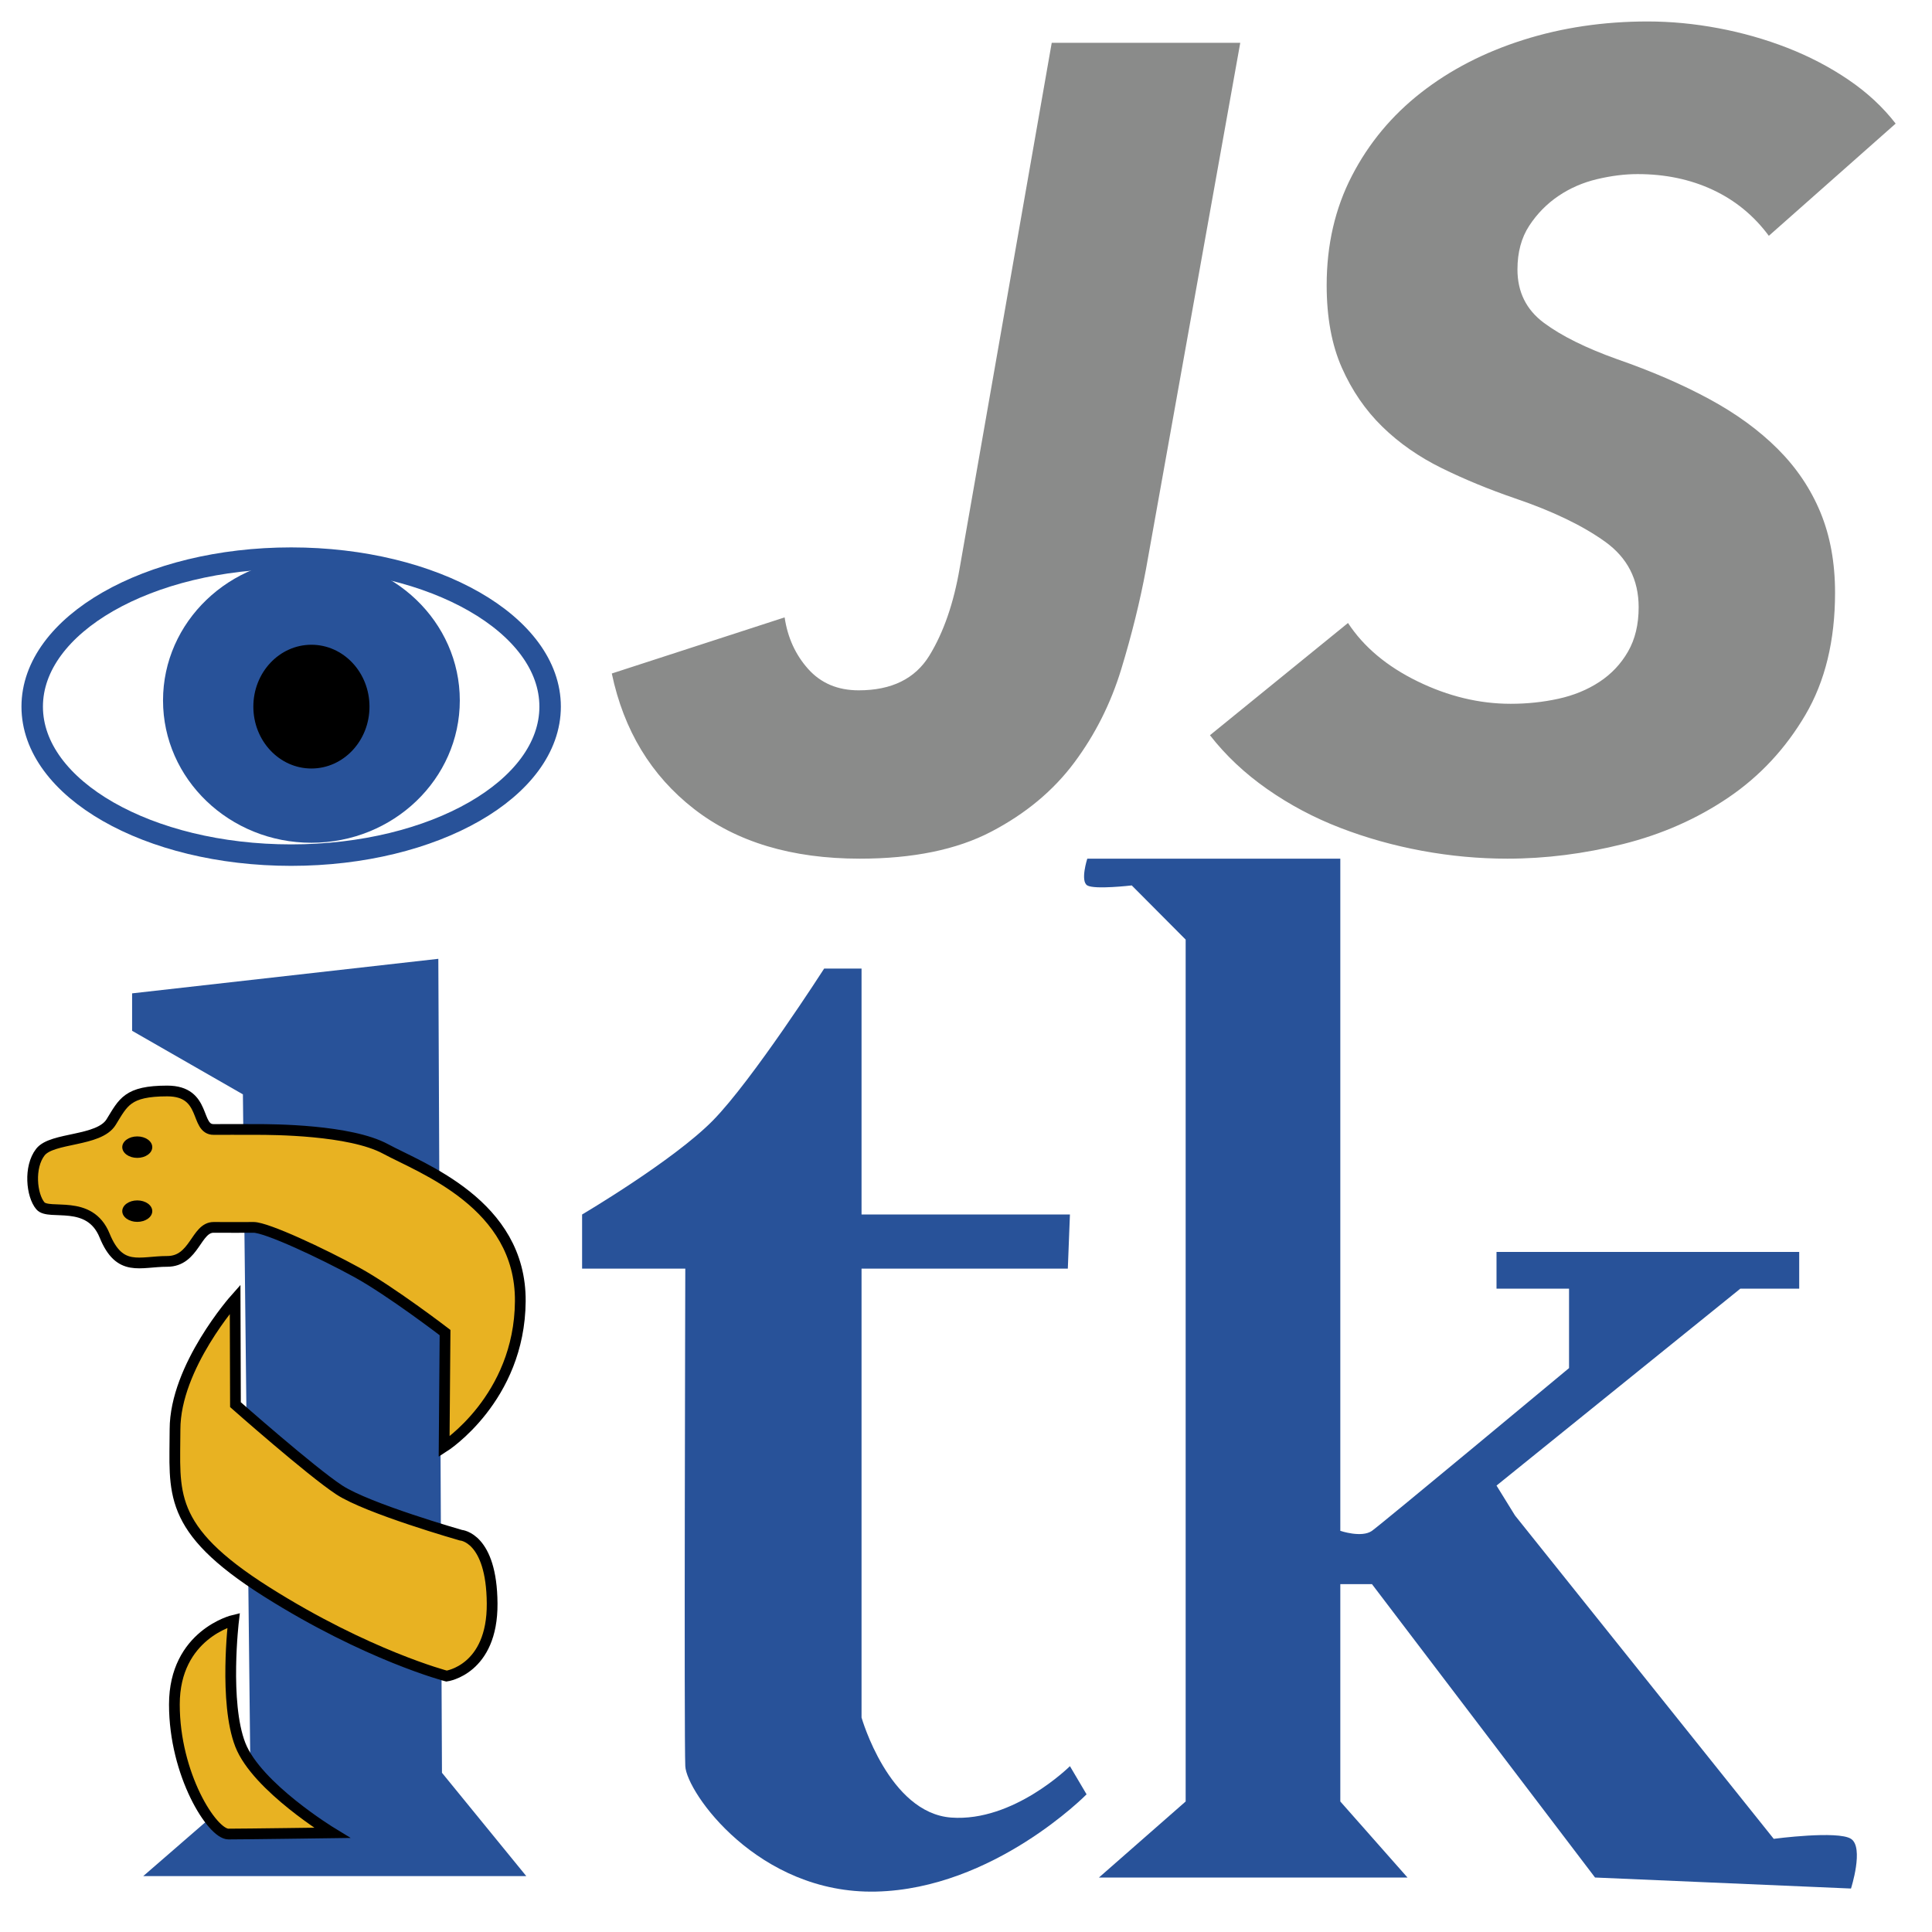
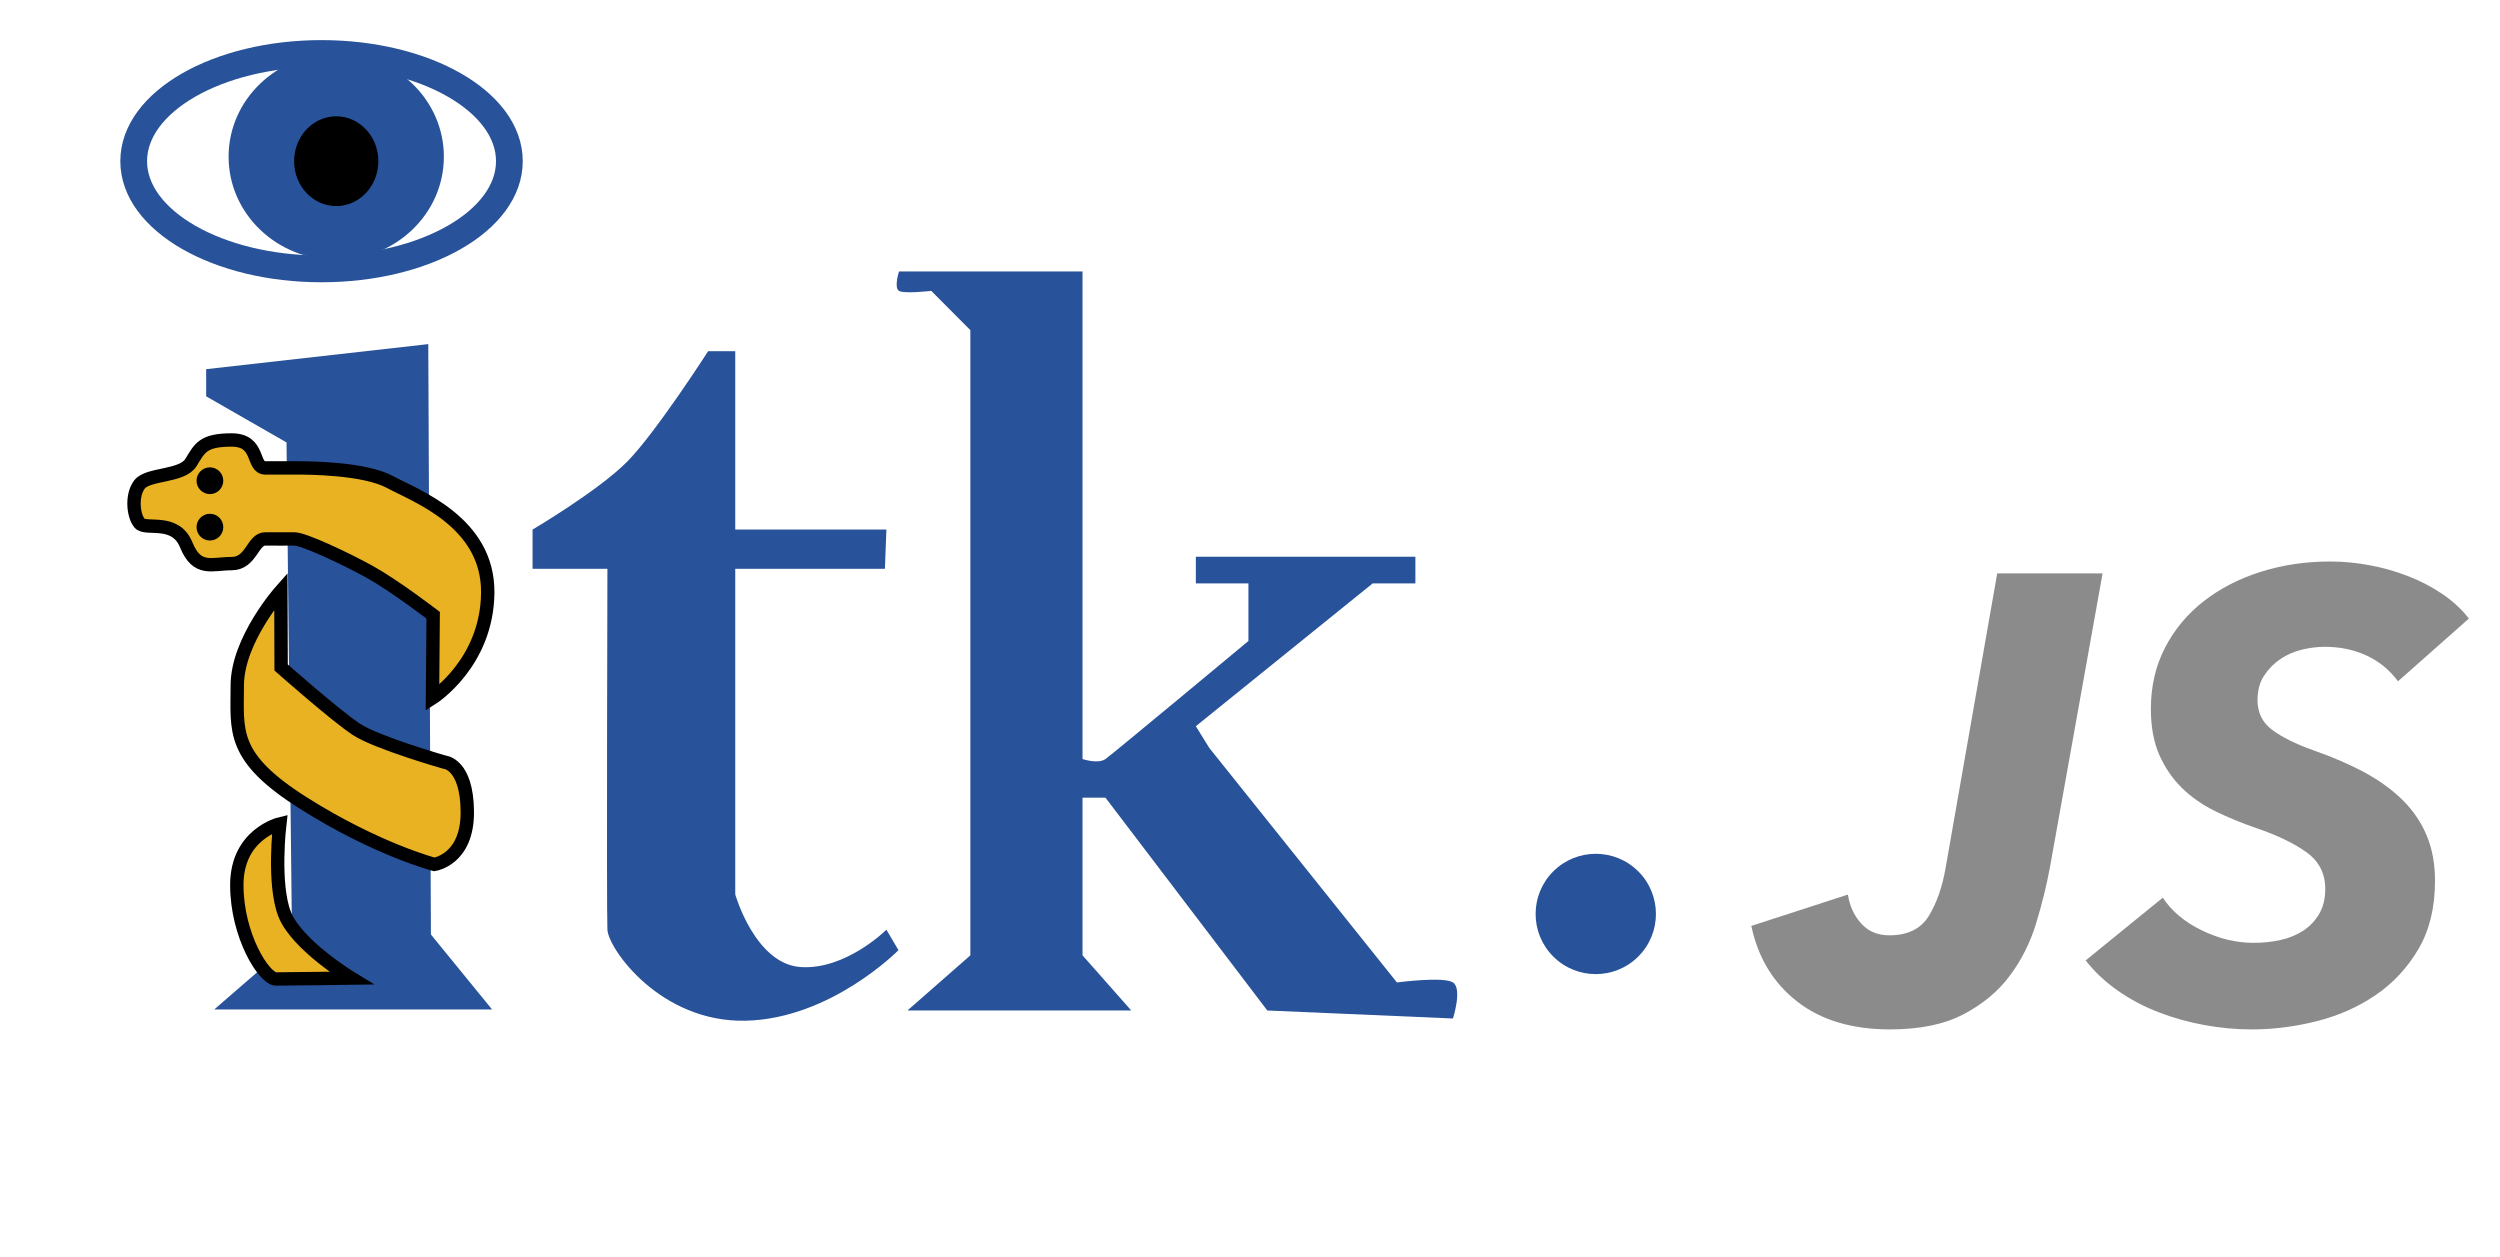
- <svg xmlns="http://www.w3.org/2000/svg" width="180px" height="180px" viewBox="0 0 180 180" version="1.1">
+ <svg xmlns="http://www.w3.org/2000/svg" width="187px" height="94px" viewBox="0 0 187 94" version="1.1">
  <defs />
  <g id="Page-1" stroke="none" stroke-width="1" fill="none" fill-rule="evenodd">
-     <g id="itk-js">
-       <path d="M106.769,53.024 C106.212,56.021 105.445,59.123 104.469,62.33 C103.493,65.536 102.029,68.446 100.078,71.06 C98.126,73.674 95.547,75.818 92.34,77.491 C89.134,79.164 85.056,80 80.107,80 C73.764,80 68.606,78.449 64.633,75.347 C60.659,72.245 58.115,68.046 57,62.748 L73.102,57.52 C73.381,59.402 74.113,61.005 75.298,62.33 C76.483,63.654 78.051,64.316 80.003,64.316 C83.07,64.316 85.265,63.236 86.59,61.075 C87.914,58.914 88.855,56.196 89.413,52.92 L97.987,3.987 L115.552,3.987 L106.769,53.024 Z M164.799,21.971 C163.405,20.088 161.662,18.66 159.571,17.684 C157.48,16.708 155.145,16.22 152.566,16.22 C151.381,16.22 150.126,16.377 148.802,16.69 C147.477,17.004 146.275,17.527 145.194,18.259 C144.114,18.991 143.208,19.914 142.476,21.029 C141.744,22.145 141.378,23.504 141.378,25.107 C141.378,27.198 142.197,28.854 143.835,30.074 C145.473,31.294 147.756,32.426 150.684,33.472 C153.89,34.587 156.748,35.824 159.257,37.184 C161.767,38.543 163.893,40.094 165.635,41.836 C167.378,43.579 168.702,45.548 169.609,47.744 C170.515,49.94 170.968,52.432 170.968,55.22 C170.968,59.681 170.044,63.48 168.197,66.617 C166.35,69.753 163.962,72.315 161.035,74.302 C158.107,76.288 154.831,77.735 151.206,78.641 C147.582,79.547 143.992,80 140.437,80 C137.788,80 135.139,79.756 132.491,79.268 C129.842,78.78 127.298,78.066 124.858,77.125 C122.418,76.184 120.153,74.981 118.062,73.517 C115.97,72.054 114.193,70.381 112.729,68.499 L125.59,58.043 C127.054,60.273 129.214,62.086 132.072,63.48 C134.93,64.874 137.823,65.571 140.751,65.571 C142.284,65.571 143.765,65.414 145.194,65.101 C146.623,64.787 147.895,64.264 149.011,63.532 C150.126,62.8 151.015,61.859 151.677,60.709 C152.339,59.559 152.67,58.182 152.67,56.579 C152.67,54 151.625,51.961 149.534,50.462 C147.442,48.964 144.654,47.622 141.169,46.437 C138.729,45.601 136.446,44.66 134.32,43.614 C132.194,42.568 130.347,41.279 128.779,39.745 C127.21,38.212 125.956,36.382 125.015,34.256 C124.074,32.13 123.603,29.568 123.603,26.571 C123.603,22.807 124.387,19.409 125.956,16.377 C127.524,13.344 129.668,10.765 132.386,8.639 C135.105,6.513 138.276,4.875 141.901,3.725 C145.525,2.575 149.394,2 153.507,2 C155.668,2 157.863,2.209 160.094,2.627 C162.324,3.046 164.468,3.655 166.524,4.457 C168.58,5.259 170.48,6.252 172.223,7.437 C173.965,8.622 175.429,9.981 176.614,11.515 L164.799,21.971 Z" id="JS" fill="#8A8B8A" />
-       <g id="itk" transform="translate(3, 52)">
-         <path d="M51.233,61.151 C51.233,61.151 59.728,56.143 63.413,52.399 C67.099,48.655 73.785,38.24 73.785,38.24 L77.268,38.24 L77.268,61.151 L96.683,61.151 L96.487,66.193 L77.268,66.193 L77.268,108.018 C77.268,108.018 79.804,116.911 85.624,117.339 C91.444,117.767 96.683,112.549 96.683,112.549 L98.233,115.174 C98.233,115.174 89.578,123.987 78.609,124.235 C67.641,124.483 60.969,114.993 60.847,112.549 C60.726,110.105 60.847,66.193 60.847,66.193 L51.233,66.193 L51.233,61.151 Z" id="Path-2" fill="#285299" />
-         <path d="M98.3,28 L121.874,28 L121.874,90.625 C121.874,90.625 123.87,91.302 124.822,90.625 C125.773,89.948 143.184,75.462 143.184,75.462 L143.184,68.064 L136.427,68.064 L136.427,64.638 L164.628,64.638 L164.628,68.064 L159.14,68.064 L136.427,86.408 L138.151,89.197 L162.255,119.32 C162.255,119.32 168.219,118.527 169.452,119.32 C170.685,120.114 169.452,123.95 169.452,123.95 L145.607,122.924 L124.822,95.589 L121.874,95.589 L121.874,115.84 L128.132,122.924 L99.387,122.924 L107.465,115.84 L107.465,35.539 L102.443,30.493 C102.443,30.493 98.973,30.899 98.3,30.493 C97.626,30.088 98.3,28 98.3,28 Z" id="Path-3" fill="#285299" />
-         <g id="I" transform="translate(0, 37)">
-           <polygon id="Path" fill="#285299" points="9.308 7.037 9.308 3.549 37.838 0.331 38.177 76.166 46.031 85.79 10.347 85.79 20.34 77.123 19.631 12.959" />
-           <path d="M27.932,81.761 C27.932,81.761 20.934,77.504 19.392,73.563 C17.85,69.622 18.764,61.956 18.764,61.956 C18.764,61.956 13.247,63.273 13.247,69.801 C13.247,76.328 16.76,81.874 18.283,81.874 C19.806,81.874 27.932,81.761 27.932,81.761 Z" id="Path-4" stroke="#000000" fill="#E8B222" />
-           <path d="M18.906,32.031 L18.937,41.869 C18.937,41.869 25.951,48.068 28.603,49.811 C31.256,51.554 39.937,54.031 39.937,54.031 C39.937,54.031 42.808,54.208 42.852,60.39 C42.897,66.572 38.606,67.157 38.606,67.157 C38.606,67.157 31.22,65.233 21.825,59.299 C12.431,53.364 13.306,50.02 13.306,44.176 C13.306,38.331 18.906,32.031 18.906,32.031 Z" id="Path-5" stroke="#000000" fill="#E8B222" />
-           <path d="M0.762,18.339 C-0.326,19.734 -0.064,22.371 0.762,23.343 C1.562,24.284 5.338,22.661 6.745,26.109 C8.152,29.558 10.015,28.521 12.579,28.521 C15.143,28.521 15.251,25.335 16.917,25.352 C18.583,25.368 19.412,25.352 20.627,25.352 C21.842,25.352 27.042,27.784 30.236,29.538 C33.429,31.293 38.464,35.153 38.464,35.153 L38.379,45.792 C38.379,45.792 45.409,41.304 45.475,32.236 C45.542,23.169 36.248,19.842 32.925,18.045 C29.603,16.248 22.355,16.23 20.904,16.23 C19.453,16.23 17.574,16.222 16.917,16.23 C15.126,16.252 16.307,12.644 12.579,12.644 C8.851,12.644 8.487,13.709 7.352,15.544 C6.217,17.38 1.85,16.943 0.762,18.339 Z" id="Path-6" stroke="#000000" fill="#E8B222" />
-           <ellipse id="Oval" fill="#000000" cx="9.789" cy="17.877" rx="1.398" ry="1" />
-           <ellipse id="Oval" fill="#000000" cx="9.789" cy="23.839" rx="1.398" ry="1" />
+     <g id="itkjs">
+       <g id="itk" transform="translate(10, 4)">
+         <path d="M29.836,35.611 C29.836,35.611 34.783,32.695 36.929,30.515 C39.075,28.334 42.969,22.269 42.969,22.269 L44.997,22.269 L44.997,35.611 L56.303,35.611 L56.19,38.548 L44.997,38.548 L44.997,62.904 C44.997,62.904 46.474,68.083 49.863,68.333 C53.253,68.582 56.303,65.543 56.303,65.543 L57.206,67.072 C57.206,67.072 52.166,72.204 45.778,72.349 C39.391,72.493 35.506,66.966 35.435,65.543 C35.364,64.12 35.435,38.548 35.435,38.548 L29.836,38.548 L29.836,35.611 Z" id="Path-2" fill="#285299" />
+         <path d="M57.245,16.306 L70.973,16.306 L70.973,52.776 C70.973,52.776 72.136,53.17 72.69,52.776 C73.244,52.381 83.383,43.945 83.383,43.945 L83.383,39.638 L79.449,39.638 L79.449,37.642 L95.871,37.642 L95.871,39.638 L92.676,39.638 L79.449,50.32 L80.453,51.944 L94.49,69.487 C94.49,69.487 97.963,69.025 98.681,69.487 C99.399,69.949 98.681,72.183 98.681,72.183 L84.795,71.585 L72.69,55.667 L70.973,55.667 L70.973,67.46 L74.618,71.585 L57.878,71.585 L62.583,67.46 L62.583,20.696 L59.658,17.758 C59.658,17.758 57.637,17.994 57.245,17.758 C56.853,17.522 57.245,16.306 57.245,16.306 Z" id="Path-3" fill="#285299" />
+         <g id="I" transform="translate(0, 21.54706)">
+           <polygon id="Path" fill="#285299" points="5.421 4.098 5.421 2.067 22.035 0.193 22.233 44.355 26.806 49.96 6.026 49.96 11.845 44.913 11.432 7.547" />
+           <path d="M16.266,47.614 C16.266,47.614 12.191,45.135 11.293,42.84 C10.395,40.545 10.927,36.08 10.927,36.08 C10.927,36.08 7.714,36.847 7.714,40.649 C7.714,44.45 9.76,47.68 10.647,47.68 C11.534,47.68 16.266,47.614 16.266,47.614 Z" id="Path-4" stroke="#000000" fill="#E8B222" />
+           <path d="M11.01,18.654 L11.028,24.382 C11.028,24.382 15.112,27.993 16.657,29.008 C18.202,30.023 23.258,31.465 23.258,31.465 C23.258,31.465 24.929,31.568 24.955,35.168 C24.981,38.769 22.482,39.109 22.482,39.109 C22.482,39.109 18.181,37.989 12.71,34.533 C7.239,31.077 7.749,29.13 7.749,25.726 C7.749,22.322 11.01,18.654 11.01,18.654 Z" id="Path-5" stroke="#000000" fill="#E8B222" />
+           <path d="M0.444,10.68 C-0.19,11.492 -0.037,13.028 0.444,13.594 C0.91,14.142 3.109,13.197 3.928,15.205 C4.747,17.213 5.832,16.61 7.325,16.61 C8.819,16.61 8.881,14.754 9.852,14.764 C10.822,14.773 11.305,14.764 12.012,14.764 C12.72,14.764 15.748,16.18 17.608,17.202 C19.467,18.224 22.4,20.471 22.4,20.471 L22.35,26.667 C22.35,26.667 26.444,24.054 26.483,18.773 C26.521,13.492 21.109,11.555 19.174,10.509 C17.239,9.462 13.018,9.452 12.173,9.452 C11.328,9.452 10.234,9.447 9.852,9.452 C8.808,9.465 9.496,7.363 7.325,7.363 C5.154,7.363 4.942,7.983 4.281,9.052 C3.62,10.121 1.077,9.867 0.444,10.68 Z" id="Path-6" stroke="#000000" fill="#E8B222" />
+           <ellipse id="Oval" fill="#000000" cx="5.701" cy="10.411" rx="1" ry="1" />
+           <ellipse id="Oval" fill="#000000" cx="5.701" cy="13.883" rx="1" ry="1" />
        </g>
        <g id="eye">
-           <ellipse id="Oval-2" stroke="#285299" stroke-width="2" cx="24.127" cy="13.835" rx="24.127" ry="13.835" />
-           <ellipse id="Oval-3" fill="#285299" cx="26.014" cy="13.259" rx="13.825" ry="13.259" />
-           <ellipse id="Oval-4" fill="#000000" cx="26.014" cy="13.835" rx="5.41" ry="5.765" />
+           <ellipse id="Oval-2" stroke="#285299" stroke-width="2" cx="14.051" cy="8.057" rx="14.051" ry="8.057" />
+           <ellipse id="Oval-3" fill="#285299" cx="15.15" cy="7.721" rx="8.051" ry="7.721" />
+           <ellipse id="Oval-4" fill="#000000" cx="15.15" cy="8.057" rx="3.15" ry="3.357" />
        </g>
      </g>
+       <path d="M153.332,64.895 C153.082,66.24 152.738,67.632 152.3,69.071 C151.862,70.51 151.206,71.816 150.33,72.989 C149.454,74.162 148.297,75.123 146.858,75.874 C145.419,76.625 143.589,77 141.369,77 C138.522,77 136.208,76.304 134.425,74.912 C132.642,73.52 131.5,71.636 131,69.259 L138.225,66.913 C138.35,67.757 138.679,68.477 139.21,69.071 C139.742,69.665 140.446,69.962 141.322,69.962 C142.698,69.962 143.683,69.478 144.277,68.508 C144.872,67.538 145.294,66.319 145.544,64.849 L149.391,42.891 L157.273,42.891 L153.332,64.895 Z M179.371,50.961 C178.746,50.117 177.964,49.475 177.025,49.038 C176.087,48.6 175.039,48.381 173.882,48.381 C173.35,48.381 172.787,48.451 172.193,48.592 C171.599,48.733 171.059,48.967 170.574,49.296 C170.09,49.624 169.683,50.038 169.355,50.539 C169.026,51.039 168.862,51.649 168.862,52.369 C168.862,53.307 169.229,54.05 169.964,54.597 C170.7,55.145 171.724,55.653 173.038,56.122 C174.476,56.622 175.759,57.178 176.885,57.788 C178.011,58.397 178.965,59.093 179.747,59.875 C180.529,60.657 181.123,61.541 181.529,62.526 C181.936,63.511 182.139,64.63 182.139,65.881 C182.139,67.882 181.725,69.587 180.896,70.995 C180.067,72.402 178.996,73.552 177.682,74.443 C176.369,75.334 174.899,75.983 173.272,76.39 C171.646,76.797 170.035,77 168.44,77 C167.251,77 166.063,76.891 164.874,76.672 C163.685,76.453 162.544,76.132 161.449,75.71 C160.354,75.288 159.338,74.748 158.399,74.091 C157.461,73.434 156.664,72.684 156.007,71.839 L161.777,67.147 C162.434,68.148 163.404,68.962 164.686,69.587 C165.969,70.213 167.267,70.525 168.58,70.525 C169.269,70.525 169.933,70.455 170.574,70.314 C171.216,70.174 171.786,69.939 172.287,69.611 C172.787,69.282 173.186,68.86 173.483,68.344 C173.78,67.828 173.929,67.21 173.929,66.491 C173.929,65.333 173.46,64.418 172.521,63.746 C171.583,63.073 170.332,62.471 168.768,61.94 C167.673,61.564 166.649,61.142 165.695,60.673 C164.741,60.204 163.912,59.625 163.208,58.937 C162.505,58.249 161.942,57.428 161.519,56.474 C161.097,55.52 160.886,54.37 160.886,53.025 C160.886,51.336 161.238,49.812 161.942,48.451 C162.645,47.09 163.607,45.933 164.827,44.979 C166.047,44.025 167.47,43.29 169.097,42.774 C170.723,42.258 172.459,42 174.304,42 C175.274,42 176.259,42.094 177.26,42.282 C178.261,42.469 179.223,42.743 180.145,43.103 C181.068,43.462 181.92,43.908 182.702,44.44 C183.484,44.971 184.141,45.581 184.673,46.269 L179.371,50.961 Z" id="JS" fill="#8A8B8A" />
+       <rect id="Rectangle-134" fill="#285299" transform="translate(119.364, 68.36396) rotate(-315) translate(-119.364, -68.36396) " x="114.864" y="63.864" width="9" height="9" rx="4.5" />
    </g>
  </g>
</svg>
